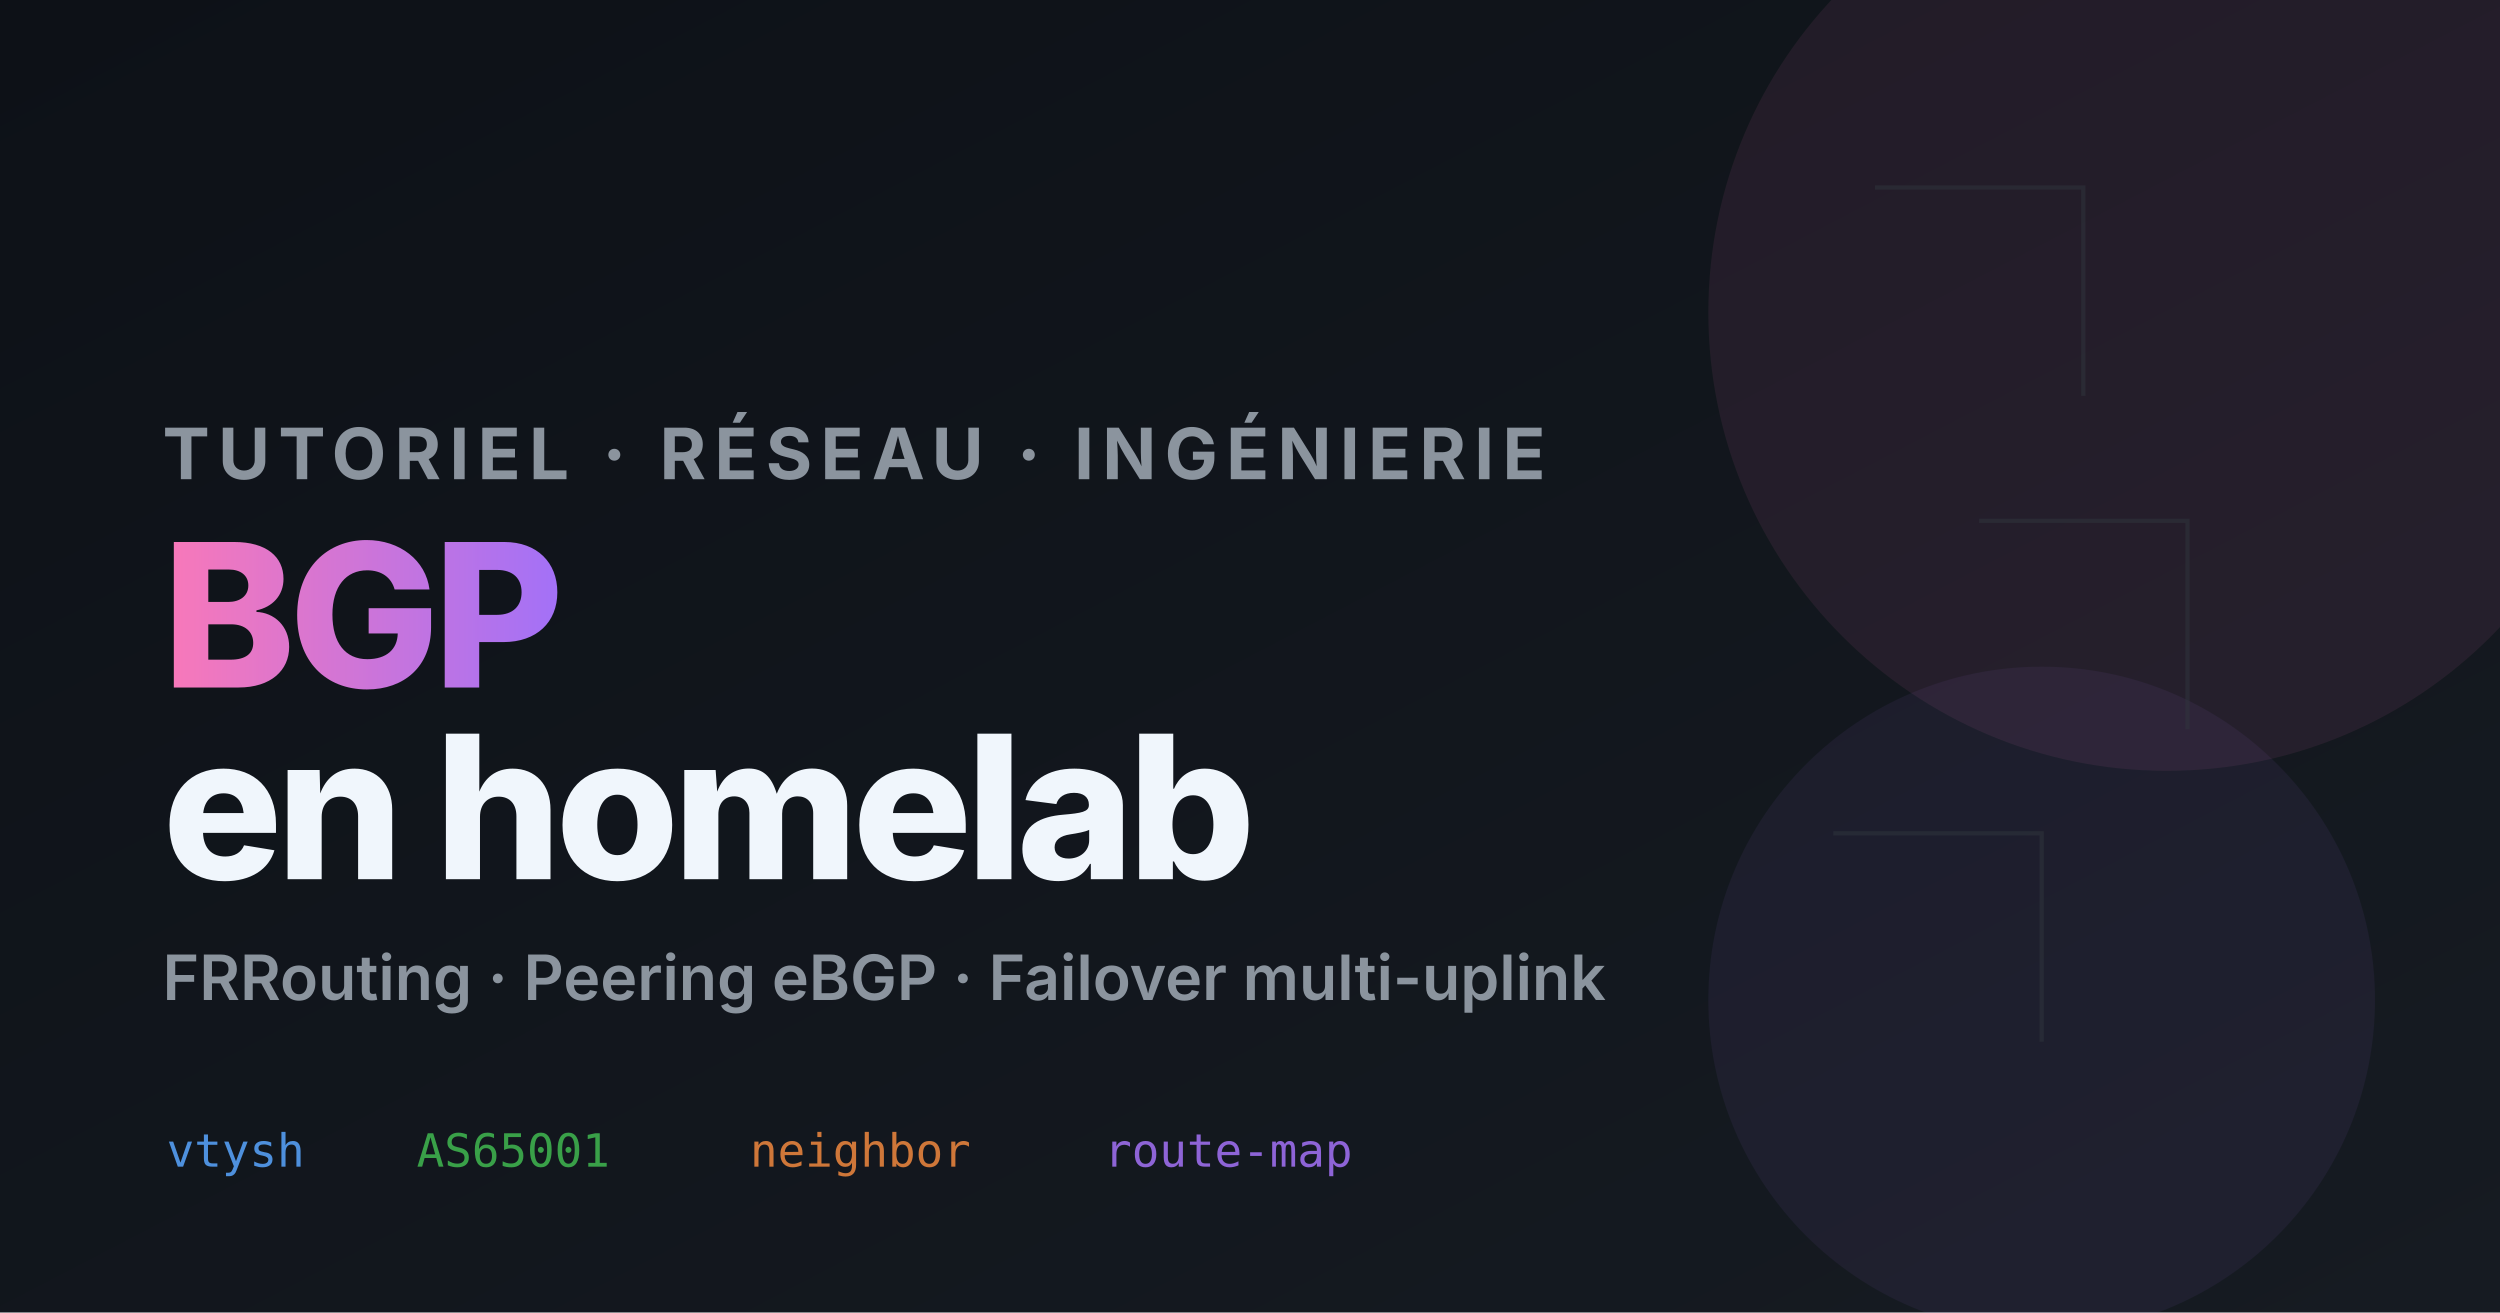
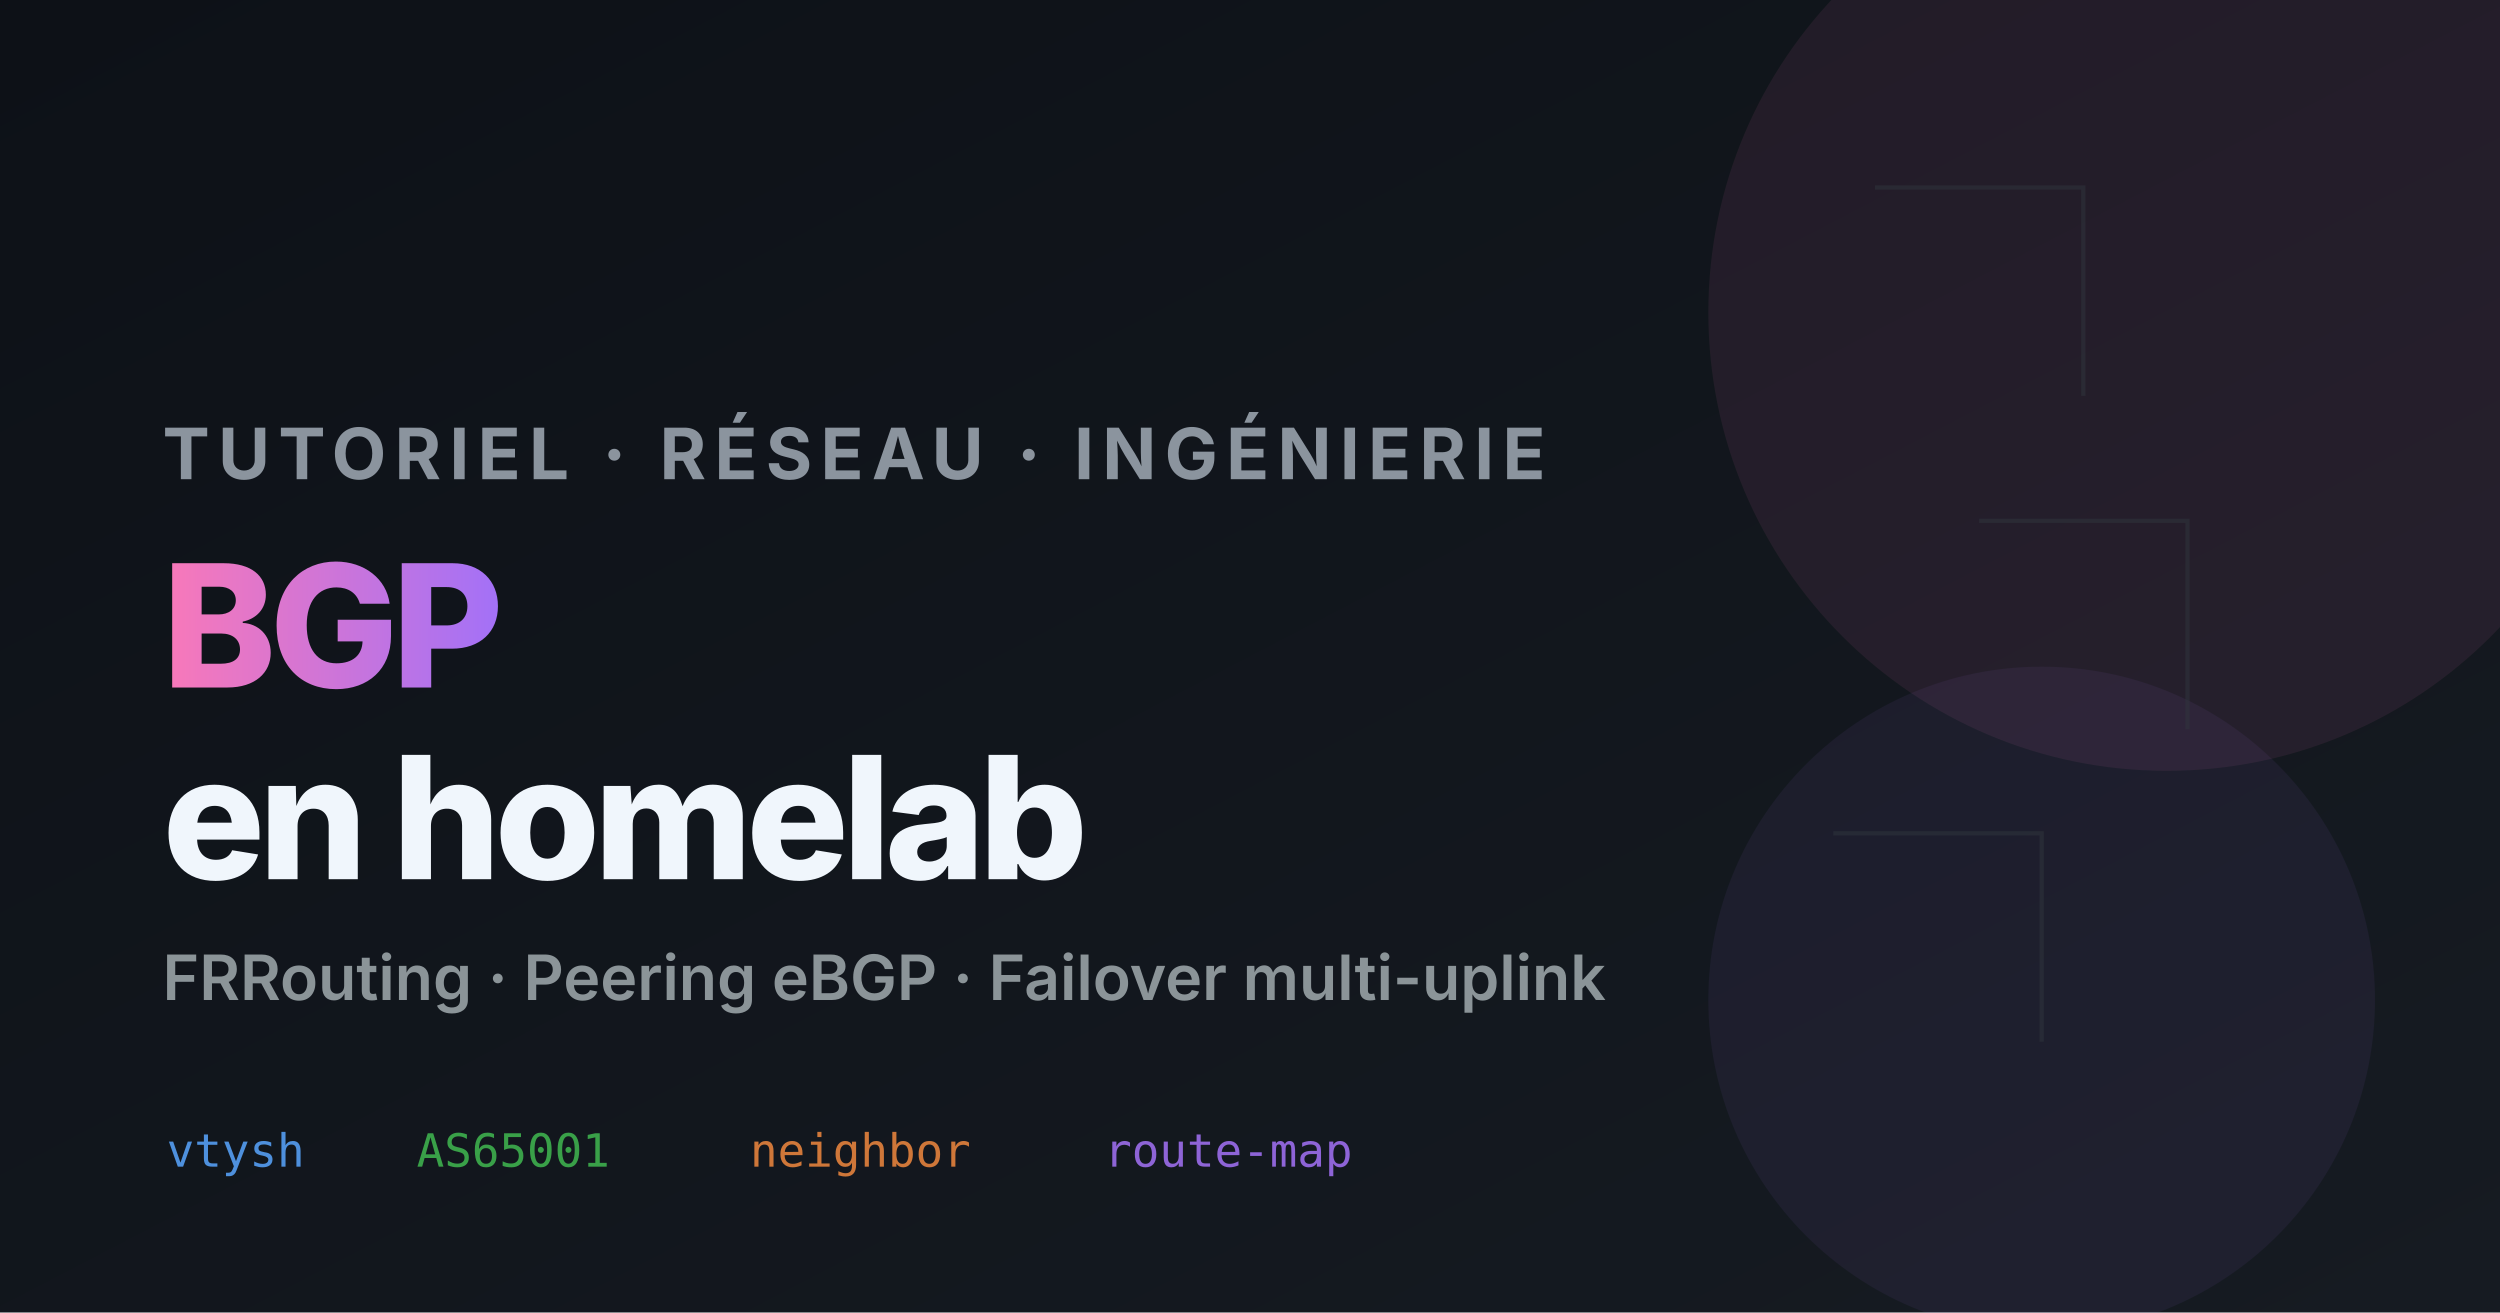
<svg xmlns="http://www.w3.org/2000/svg" width="1200" height="630" aria-label="BGP en homelab avec FRRouting" role="img" viewBox="0 0 1200 630">
  <defs>
    <linearGradient id="bg" x1="0" x2="1" y1="0" y2="1">
      <stop offset="0%" stop-color="#0d1117" />
      <stop offset="100%" stop-color="#161b22" />
    </linearGradient>
    <linearGradient id="title" x1="0" x2="1" y1="0" y2="0">
      <stop offset="0%" stop-color="#f778ba" />
      <stop offset="100%" stop-color="#a371f7" />
    </linearGradient>
  </defs>
  <rect width="1200" height="630" fill="url(#bg)" />
  <circle cx="1040" cy="150" r="220" fill="#f778ba" opacity=".08" />
  <circle cx="980" cy="480" r="160" fill="#a371f7" opacity=".07" />
  <g fill="none" stroke="#30363d" stroke-width="2" opacity=".5">
    <path d="M 900 90 L 1000 90 L 1000 190" />
    <path d="M 950 250 L 1050 250 L 1050 350" />
    <path d="M 880 400 L 980 400 L 980 500" />
  </g>
  <text x="78" y="230" fill="#8b949e" font-family="'Inter',system-ui,-apple-system,'Segoe UI',Roboto,sans-serif" font-size="34" font-weight="700" letter-spacing="4">TUTORIEL · RÉSEAU · INGÉNIERIE</text>
-   <text x="78" y="330" fill="url(#title)" font-family="'Inter',system-ui,-apple-system,'Segoe UI',Roboto,sans-serif" font-size="96" font-weight="800" letter-spacing="-3">BGP</text>
-   <text x="78" y="422" fill="#f0f6fc" font-family="'Inter',system-ui,-apple-system,'Segoe UI',Roboto,sans-serif" font-size="96" font-weight="800" letter-spacing="-3">en homelab</text>
-   <text x="78" y="480" fill="#8b949e" font-family="'Inter',system-ui,-apple-system,'Segoe UI',Roboto,sans-serif" font-size="30" font-weight="600">FRRouting · Peering eBGP · Failover multi-uplink</text>
+   <text x="78" y="330" fill="url(#title)" font-family="'Inter',system-ui,-apple-system,'Segoe UI',Roboto,sans-serif" font-size="82" font-weight="800" letter-spacing="-3">BGP</text>
+   <text x="78" y="422" fill="#f0f6fc" font-family="'Inter',system-ui,-apple-system,'Segoe UI',Roboto,sans-serif" font-size="82" font-weight="800" letter-spacing="-3">en homelab</text>
+   <text x="78" y="480" fill="#8b9498" font-family="'Inter',system-ui,-apple-system,'Segoe UI',Roboto,sans-serif" font-size="30" font-weight="600">FRRouting · Peering eBGP · Failover multi-uplink</text>
  <g fill="#58a6ff" font-family="'JetBrains Mono','Fira Code',monospace" font-size="22" opacity=".85">
    <text x="80" y="560">vtysh</text>
    <text x="200" y="560" fill="#3fb950">AS65001</text>
    <text x="360" y="560" fill="#f0883e">neighbor</text>
    <text x="530" y="560" fill="#a371f7">route-map</text>
  </g>
</svg>
